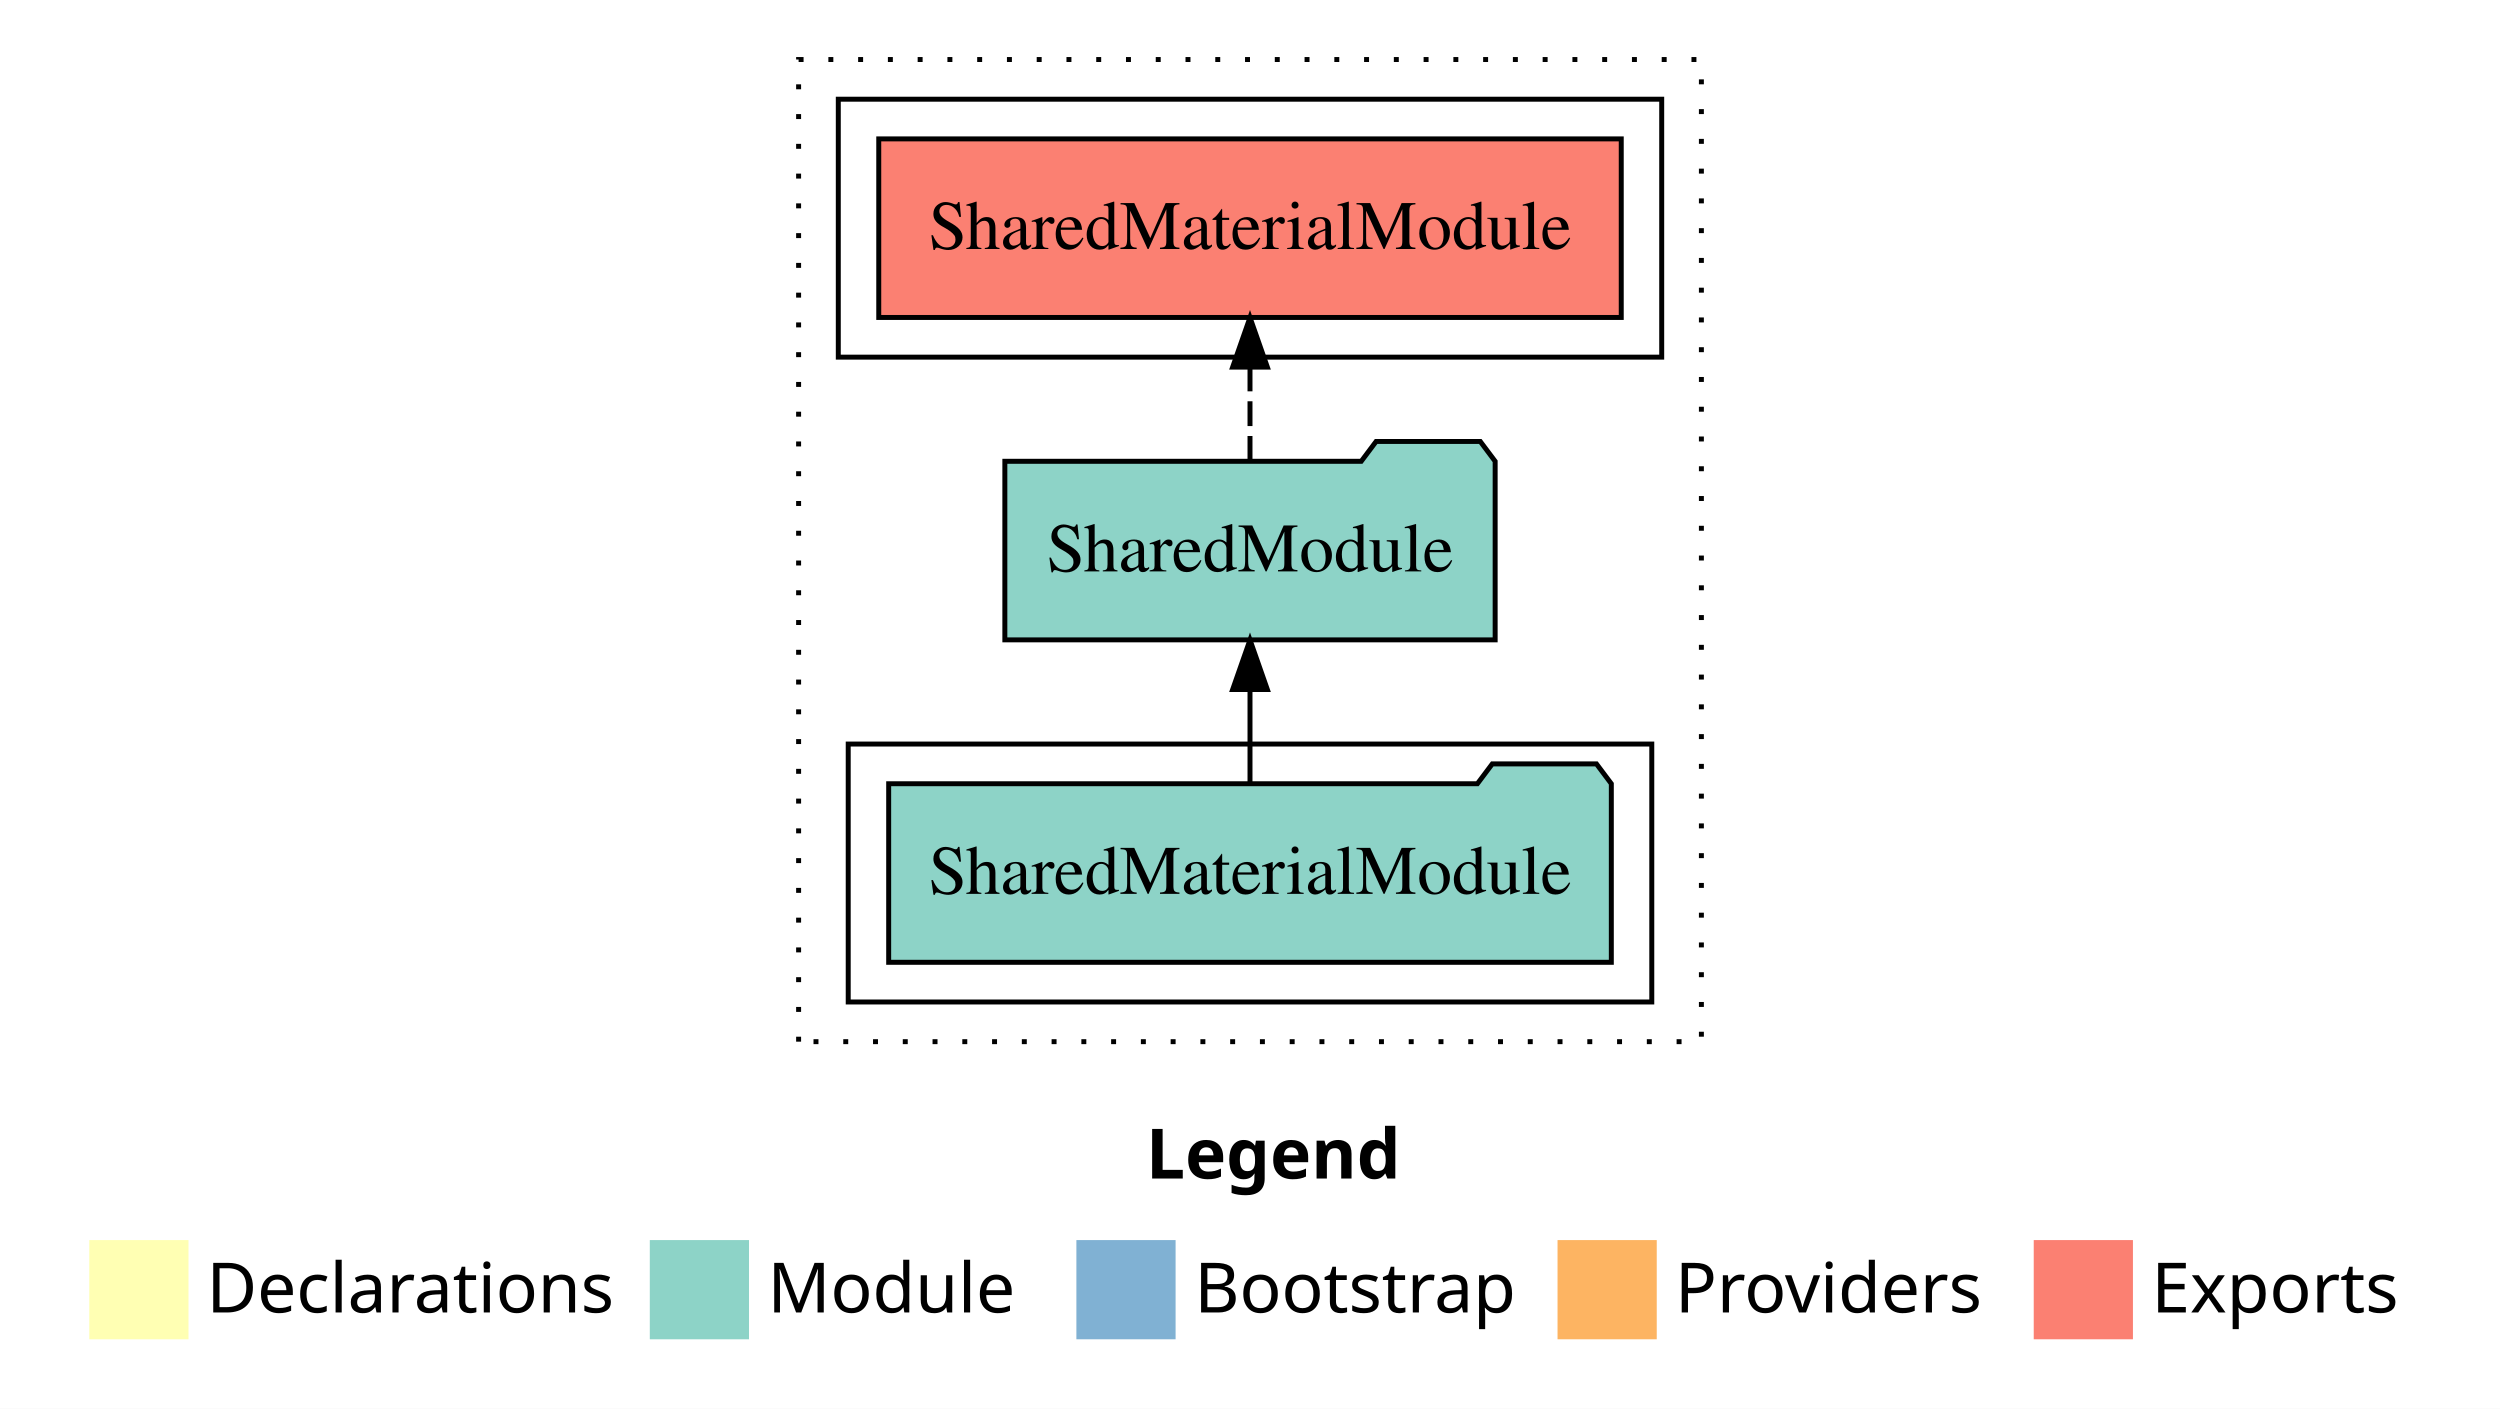
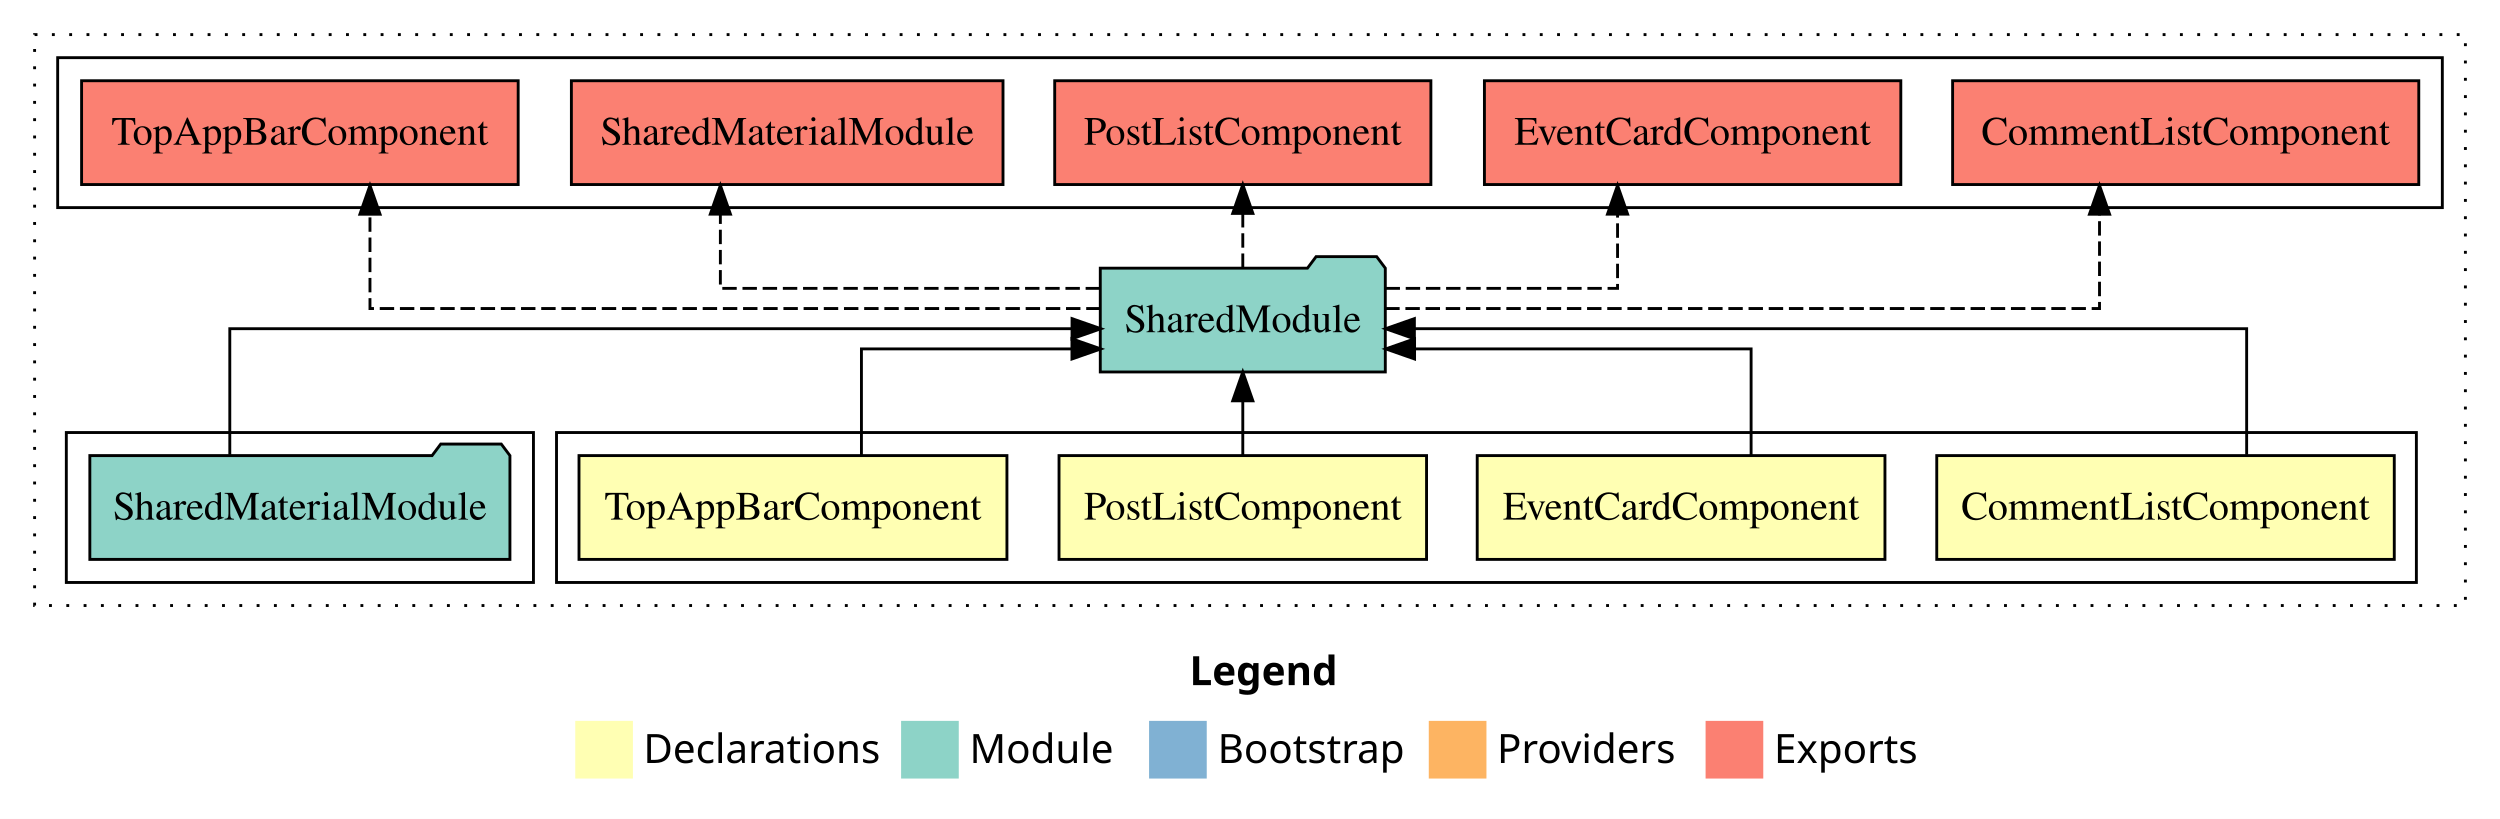
- <svg xmlns="http://www.w3.org/2000/svg" width="504pt" height="284pt" viewBox="0.00 0.00 504.00 284.00">
+ <svg xmlns="http://www.w3.org/2000/svg" width="867pt" height="284pt" viewBox="0.00 0.00 867.00 284.00">
  <g id="graph0" class="graph" transform="scale(1 1) rotate(0) translate(4 280)">
-     <polygon fill="#ffffff" stroke="transparent" points="-4,4 -4,-280 500,-280 500,4 -4,4" />
-     <text text-anchor="start" x="227.009" y="-42.4" font-family="sans-serif" font-weight="bold" font-size="14.00" fill="#000000">Legend</text>
-     <polygon fill="#ffffb3" stroke="transparent" points="14,-10 14,-30 34,-30 34,-10 14,-10" />
-     <text text-anchor="start" x="37.629" y="-15.4" font-family="sans-serif" font-size="14.00" fill="#000000">  Declarations</text>
-     <polygon fill="#8dd3c7" stroke="transparent" points="127,-10 127,-30 147,-30 147,-10 127,-10" />
-     <text text-anchor="start" x="150.725" y="-15.4" font-family="sans-serif" font-size="14.00" fill="#000000">  Module</text>
-     <polygon fill="#80b1d3" stroke="transparent" points="213,-10 213,-30 233,-30 233,-10 213,-10" />
-     <text text-anchor="start" x="236.781" y="-15.4" font-family="sans-serif" font-size="14.00" fill="#000000">  Bootstrap</text>
-     <polygon fill="#fdb462" stroke="transparent" points="310,-10 310,-30 330,-30 330,-10 310,-10" />
-     <text text-anchor="start" x="333.673" y="-15.4" font-family="sans-serif" font-size="14.00" fill="#000000">  Providers</text>
-     <polygon fill="#fb8072" stroke="transparent" points="406,-10 406,-30 426,-30 426,-10 406,-10" />
-     <text text-anchor="start" x="429.726" y="-15.4" font-family="sans-serif" font-size="14.00" fill="#000000">  Exports</text>
+     <polygon fill="#ffffff" stroke="transparent" points="-4,4 -4,-280 863,-280 863,4 -4,4" />
+     <text text-anchor="start" x="408.509" y="-42.4" font-family="sans-serif" font-weight="bold" font-size="14.00" fill="#000000">Legend</text>
+     <polygon fill="#ffffb3" stroke="transparent" points="195.5,-10 195.5,-30 215.5,-30 215.5,-10 195.5,-10" />
+     <text text-anchor="start" x="219.129" y="-15.4" font-family="sans-serif" font-size="14.00" fill="#000000">  Declarations</text>
+     <polygon fill="#8dd3c7" stroke="transparent" points="308.5,-10 308.5,-30 328.5,-30 328.5,-10 308.5,-10" />
+     <text text-anchor="start" x="332.225" y="-15.4" font-family="sans-serif" font-size="14.00" fill="#000000">  Module</text>
+     <polygon fill="#80b1d3" stroke="transparent" points="394.5,-10 394.5,-30 414.5,-30 414.5,-10 394.5,-10" />
+     <text text-anchor="start" x="418.281" y="-15.4" font-family="sans-serif" font-size="14.00" fill="#000000">  Bootstrap</text>
+     <polygon fill="#fdb462" stroke="transparent" points="491.5,-10 491.5,-30 511.5,-30 511.5,-10 491.5,-10" />
+     <text text-anchor="start" x="515.173" y="-15.4" font-family="sans-serif" font-size="14.00" fill="#000000">  Providers</text>
+     <polygon fill="#fb8072" stroke="transparent" points="587.5,-10 587.5,-30 607.5,-30 607.5,-10 587.5,-10" />
+     <text text-anchor="start" x="611.226" y="-15.4" font-family="sans-serif" font-size="14.00" fill="#000000">  Exports</text>
    <g id="clust1" class="cluster">
-       <polygon fill="none" stroke="#000000" stroke-dasharray="1,5" points="157,-70 157,-268 339,-268 339,-70 157,-70" />
+       <polygon fill="none" stroke="#000000" stroke-dasharray="1,5" points="8,-70 8,-268 851,-268 851,-70 8,-70" />
    </g>
-     <g id="clust3" class="cluster">
-       <polygon fill="none" stroke="#000000" points="167,-78 167,-130 329,-130 329,-78 167,-78" />
+     <g id="clust2" class="cluster">
+       <polygon fill="none" stroke="#000000" points="189,-78 189,-130 834,-130 834,-78 189,-78" />
    </g>
-     <g id="clust4" class="cluster">
-       <polygon fill="none" stroke="#000000" points="165,-208 165,-260 331,-260 331,-208 165,-208" />
+     <g id="clust7" class="cluster">
+       <polygon fill="none" stroke="#000000" points="19,-78 19,-130 181,-130 181,-78 19,-78" />
+     </g>
+     <g id="clust8" class="cluster">
+       <polygon fill="none" stroke="#000000" points="16,-208 16,-260 843,-260 843,-208 16,-208" />
    </g>
    <g id="node1" class="node">
-       <polygon fill="#8dd3c7" stroke="#000000" points="320.843,-122 317.843,-126 296.843,-126 293.843,-122 175.157,-122 175.157,-86 320.843,-86 320.843,-122" />
-       <text text-anchor="middle" x="248" y="-99.8" font-family="Times,serif" font-size="14.00" fill="#000000">SharedMaterialModule</text>
+       <polygon fill="#ffffb3" stroke="#000000" points="826.334,-122 667.666,-122 667.666,-86 826.334,-86 826.334,-122" />
+       <text text-anchor="middle" x="747" y="-99.8" font-family="Times,serif" font-size="14.00" fill="#000000">CommentListComponent</text>
+     </g>
+     <g id="node5" class="node">
+       <polygon fill="#8dd3c7" stroke="#000000" points="476.423,-187 473.423,-191 452.423,-191 449.423,-187 377.577,-187 377.577,-151 476.423,-151 476.423,-187" />
+       <text text-anchor="middle" x="427" y="-164.8" font-family="Times,serif" font-size="14.00" fill="#000000">SharedModule</text>
+     </g>
+     <g id="edge1" class="edge">
+       <path fill="none" stroke="#000000" d="M775.139,-122.267C775.139,-140.555 775.139,-166 775.139,-166 775.139,-166 486.51,-166 486.51,-166" />
+       <polygon fill="#000000" stroke="#000000" points="486.51,-162.5 476.51,-166 486.51,-169.5 486.51,-162.5" />
    </g>
    <g id="node2" class="node">
-       <polygon fill="#8dd3c7" stroke="#000000" points="297.423,-187 294.423,-191 273.423,-191 270.423,-187 198.577,-187 198.577,-151 297.423,-151 297.423,-187" />
-       <text text-anchor="middle" x="248" y="-164.8" font-family="Times,serif" font-size="14.00" fill="#000000">SharedModule</text>
+       <polygon fill="#ffffb3" stroke="#000000" points="649.702,-122 508.298,-122 508.298,-86 649.702,-86 649.702,-122" />
+       <text text-anchor="middle" x="579" y="-99.8" font-family="Times,serif" font-size="14.00" fill="#000000">EventCardComponent</text>
    </g>
-     <g id="edge1" class="edge">
-       <path fill="none" stroke="#000000" d="M248,-122.106C248,-122.106 248,-140.991 248,-140.991" />
-       <polygon fill="#000000" stroke="#000000" points="244.5,-140.991 248,-150.991 251.5,-140.991 244.5,-140.991" />
+     <g id="edge2" class="edge">
+       <path fill="none" stroke="#000000" d="M603.284,-122.009C603.284,-138.049 603.284,-159 603.284,-159 603.284,-159 486.574,-159 486.574,-159" />
+       <polygon fill="#000000" stroke="#000000" points="486.574,-155.5 476.574,-159 486.574,-162.5 486.574,-155.5" />
    </g>
    <g id="node3" class="node">
-       <polygon fill="#fb8072" stroke="#000000" points="322.843,-252 173.157,-252 173.157,-216 322.843,-216 322.843,-252" />
-       <text text-anchor="middle" x="248" y="-229.8" font-family="Times,serif" font-size="14.00" fill="#000000">SharedMaterialModule </text>
+       <polygon fill="#ffffb3" stroke="#000000" points="490.729,-122 363.271,-122 363.271,-86 490.729,-86 490.729,-122" />
+       <text text-anchor="middle" x="427" y="-99.8" font-family="Times,serif" font-size="14.00" fill="#000000">PostListComponent</text>
    </g>
-     <g id="edge2" class="edge">
-       <path fill="none" stroke="#000000" stroke-dasharray="5,2" d="M248,-187.106C248,-187.106 248,-205.991 248,-205.991" />
-       <polygon fill="#000000" stroke="#000000" points="244.5,-205.991 248,-215.991 251.5,-205.991 244.5,-205.991" />
+     <g id="edge3" class="edge">
+       <path fill="none" stroke="#000000" d="M427,-122.106C427,-122.106 427,-140.991 427,-140.991" />
+       <polygon fill="#000000" stroke="#000000" points="423.5,-140.991 427,-150.991 430.5,-140.991 423.5,-140.991" />
+     </g>
+     <g id="node4" class="node">
+       <polygon fill="#ffffb3" stroke="#000000" points="345.204,-122 196.797,-122 196.797,-86 345.204,-86 345.204,-122" />
+       <text text-anchor="middle" x="271" y="-99.8" font-family="Times,serif" font-size="14.00" fill="#000000">TopAppBarComponent</text>
+     </g>
+     <g id="edge4" class="edge">
+       <path fill="none" stroke="#000000" d="M294.747,-122.009C294.747,-138.049 294.747,-159 294.747,-159 294.747,-159 367.754,-159 367.754,-159" />
+       <polygon fill="#000000" stroke="#000000" points="367.754,-162.5 377.754,-159 367.754,-155.5 367.754,-162.5" />
+     </g>
+     <g id="node7" class="node">
+       <polygon fill="#fb8072" stroke="#000000" points="834.834,-252 673.166,-252 673.166,-216 834.834,-216 834.834,-252" />
+       <text text-anchor="middle" x="754" y="-229.8" font-family="Times,serif" font-size="14.00" fill="#000000">CommentListComponent </text>
+     </g>
+     <g id="edge6" class="edge">
+       <path fill="none" stroke="#000000" stroke-dasharray="5,2" d="M476.395,-173C560.88,-173 724.111,-173 724.111,-173 724.111,-173 724.111,-205.698 724.111,-205.698" />
+       <polygon fill="#000000" stroke="#000000" points="720.611,-205.698 724.111,-215.698 727.611,-205.698 720.611,-205.698" />
+     </g>
+     <g id="node8" class="node">
+       <polygon fill="#fb8072" stroke="#000000" points="655.202,-252 510.798,-252 510.798,-216 655.202,-216 655.202,-252" />
+       <text text-anchor="middle" x="583" y="-229.8" font-family="Times,serif" font-size="14.00" fill="#000000">EventCardComponent </text>
+     </g>
+     <g id="edge7" class="edge">
+       <path fill="none" stroke="#000000" stroke-dasharray="5,2" d="M476.505,-180C513.234,-180 556.966,-180 556.966,-180 556.966,-180 556.966,-205.718 556.966,-205.718" />
+       <polygon fill="#000000" stroke="#000000" points="553.466,-205.718 556.966,-215.718 560.466,-205.718 553.466,-205.718" />
+     </g>
+     <g id="node9" class="node">
+       <polygon fill="#fb8072" stroke="#000000" points="492.229,-252 361.771,-252 361.771,-216 492.229,-216 492.229,-252" />
+       <text text-anchor="middle" x="427" y="-229.8" font-family="Times,serif" font-size="14.00" fill="#000000">PostListComponent </text>
+     </g>
+     <g id="edge8" class="edge">
+       <path fill="none" stroke="#000000" stroke-dasharray="5,2" d="M427,-187.106C427,-187.106 427,-205.991 427,-205.991" />
+       <polygon fill="#000000" stroke="#000000" points="423.5,-205.991 427,-215.991 430.5,-205.991 423.5,-205.991" />
+     </g>
+     <g id="node10" class="node">
+       <polygon fill="#fb8072" stroke="#000000" points="343.843,-252 194.157,-252 194.157,-216 343.843,-216 343.843,-252" />
+       <text text-anchor="middle" x="269" y="-229.8" font-family="Times,serif" font-size="14.00" fill="#000000">SharedMaterialModule </text>
+     </g>
+     <g id="edge9" class="edge">
+       <path fill="none" stroke="#000000" stroke-dasharray="5,2" d="M377.493,-180C323.849,-180 245.823,-180 245.823,-180 245.823,-180 245.823,-205.718 245.823,-205.718" />
+       <polygon fill="#000000" stroke="#000000" points="242.323,-205.718 245.823,-215.718 249.323,-205.718 242.323,-205.718" />
+     </g>
+     <g id="node11" class="node">
+       <polygon fill="#fb8072" stroke="#000000" points="175.704,-252 24.296,-252 24.296,-216 175.704,-216 175.704,-252" />
+       <text text-anchor="middle" x="100" y="-229.8" font-family="Times,serif" font-size="14.00" fill="#000000">TopAppBarComponent </text>
+     </g>
+     <g id="edge10" class="edge">
+       <path fill="none" stroke="#000000" stroke-dasharray="5,2" d="M377.693,-173C291.922,-173 124.307,-173 124.307,-173 124.307,-173 124.307,-205.698 124.307,-205.698" />
+       <polygon fill="#000000" stroke="#000000" points="120.807,-205.698 124.307,-215.698 127.807,-205.698 120.807,-205.698" />
+     </g>
+     <g id="node6" class="node">
+       <polygon fill="#8dd3c7" stroke="#000000" points="172.843,-122 169.843,-126 148.843,-126 145.843,-122 27.157,-122 27.157,-86 172.843,-86 172.843,-122" />
+       <text text-anchor="middle" x="100" y="-99.8" font-family="Times,serif" font-size="14.00" fill="#000000">SharedMaterialModule</text>
+     </g>
+     <g id="edge5" class="edge">
+       <path fill="none" stroke="#000000" d="M75.693,-122.267C75.693,-140.555 75.693,-166 75.693,-166 75.693,-166 367.782,-166 367.782,-166" />
+       <polygon fill="#000000" stroke="#000000" points="367.782,-169.5 377.782,-166 367.782,-162.5 367.782,-169.5" />
    </g>
  </g>
</svg>
